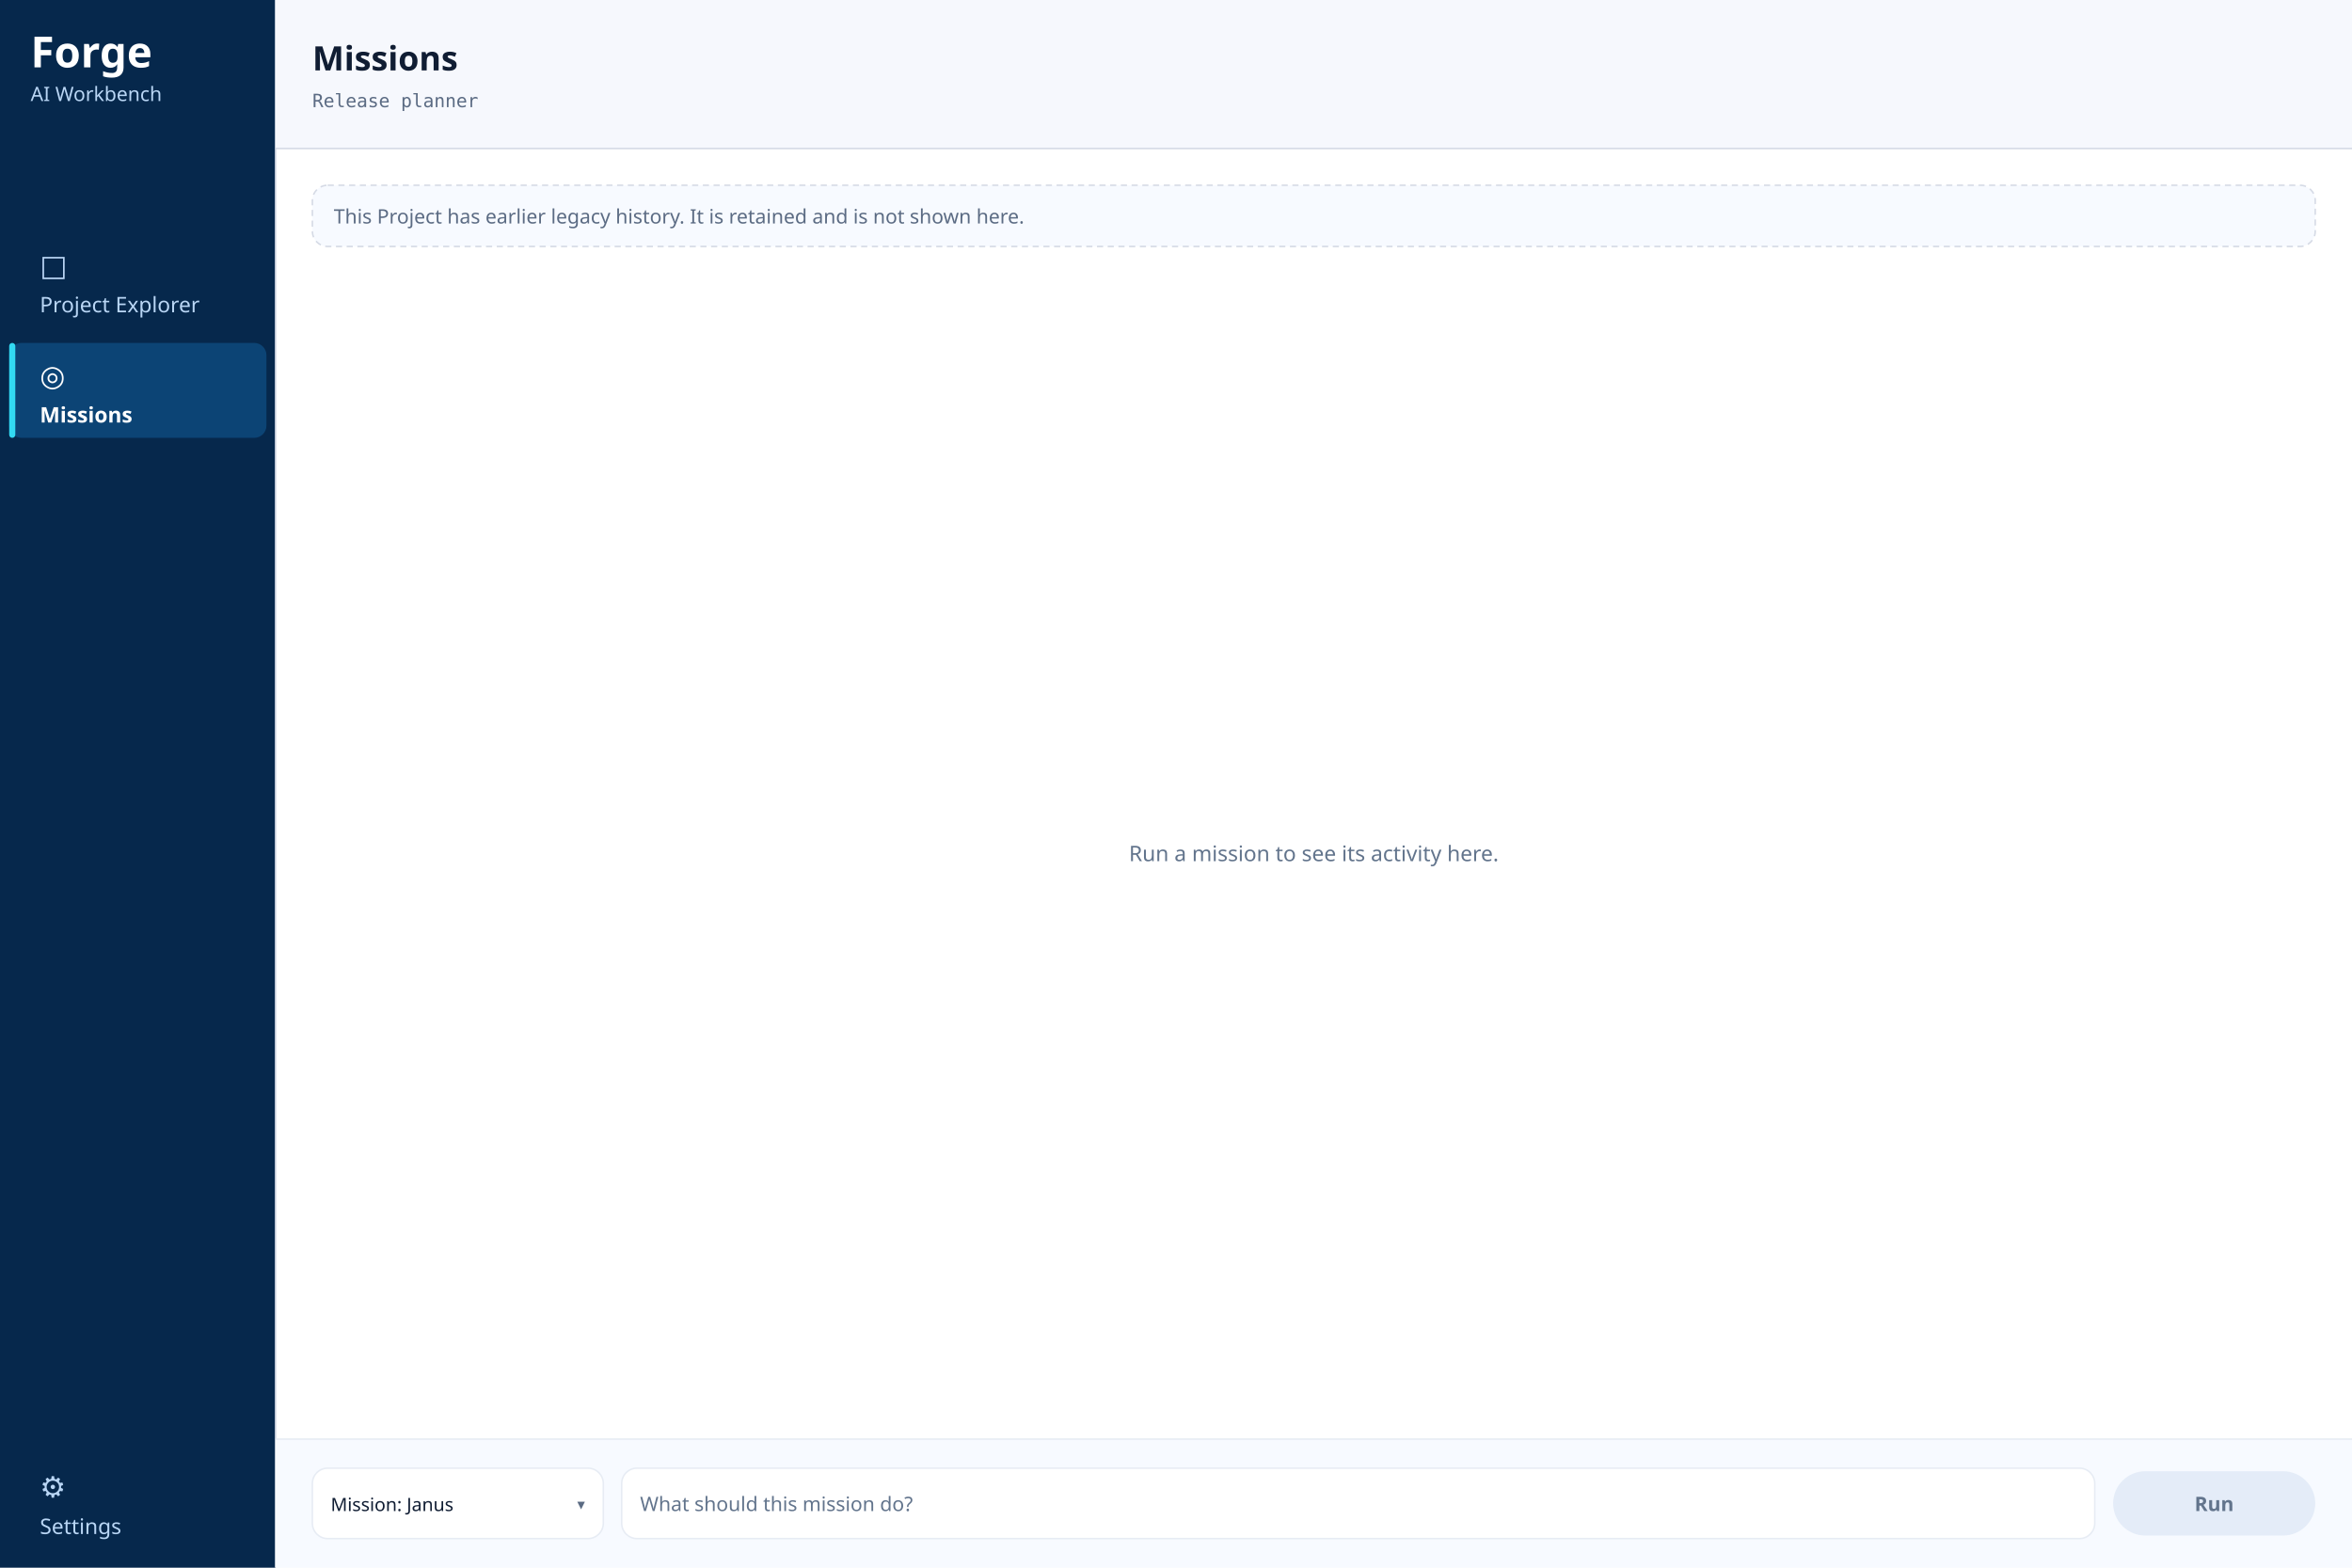
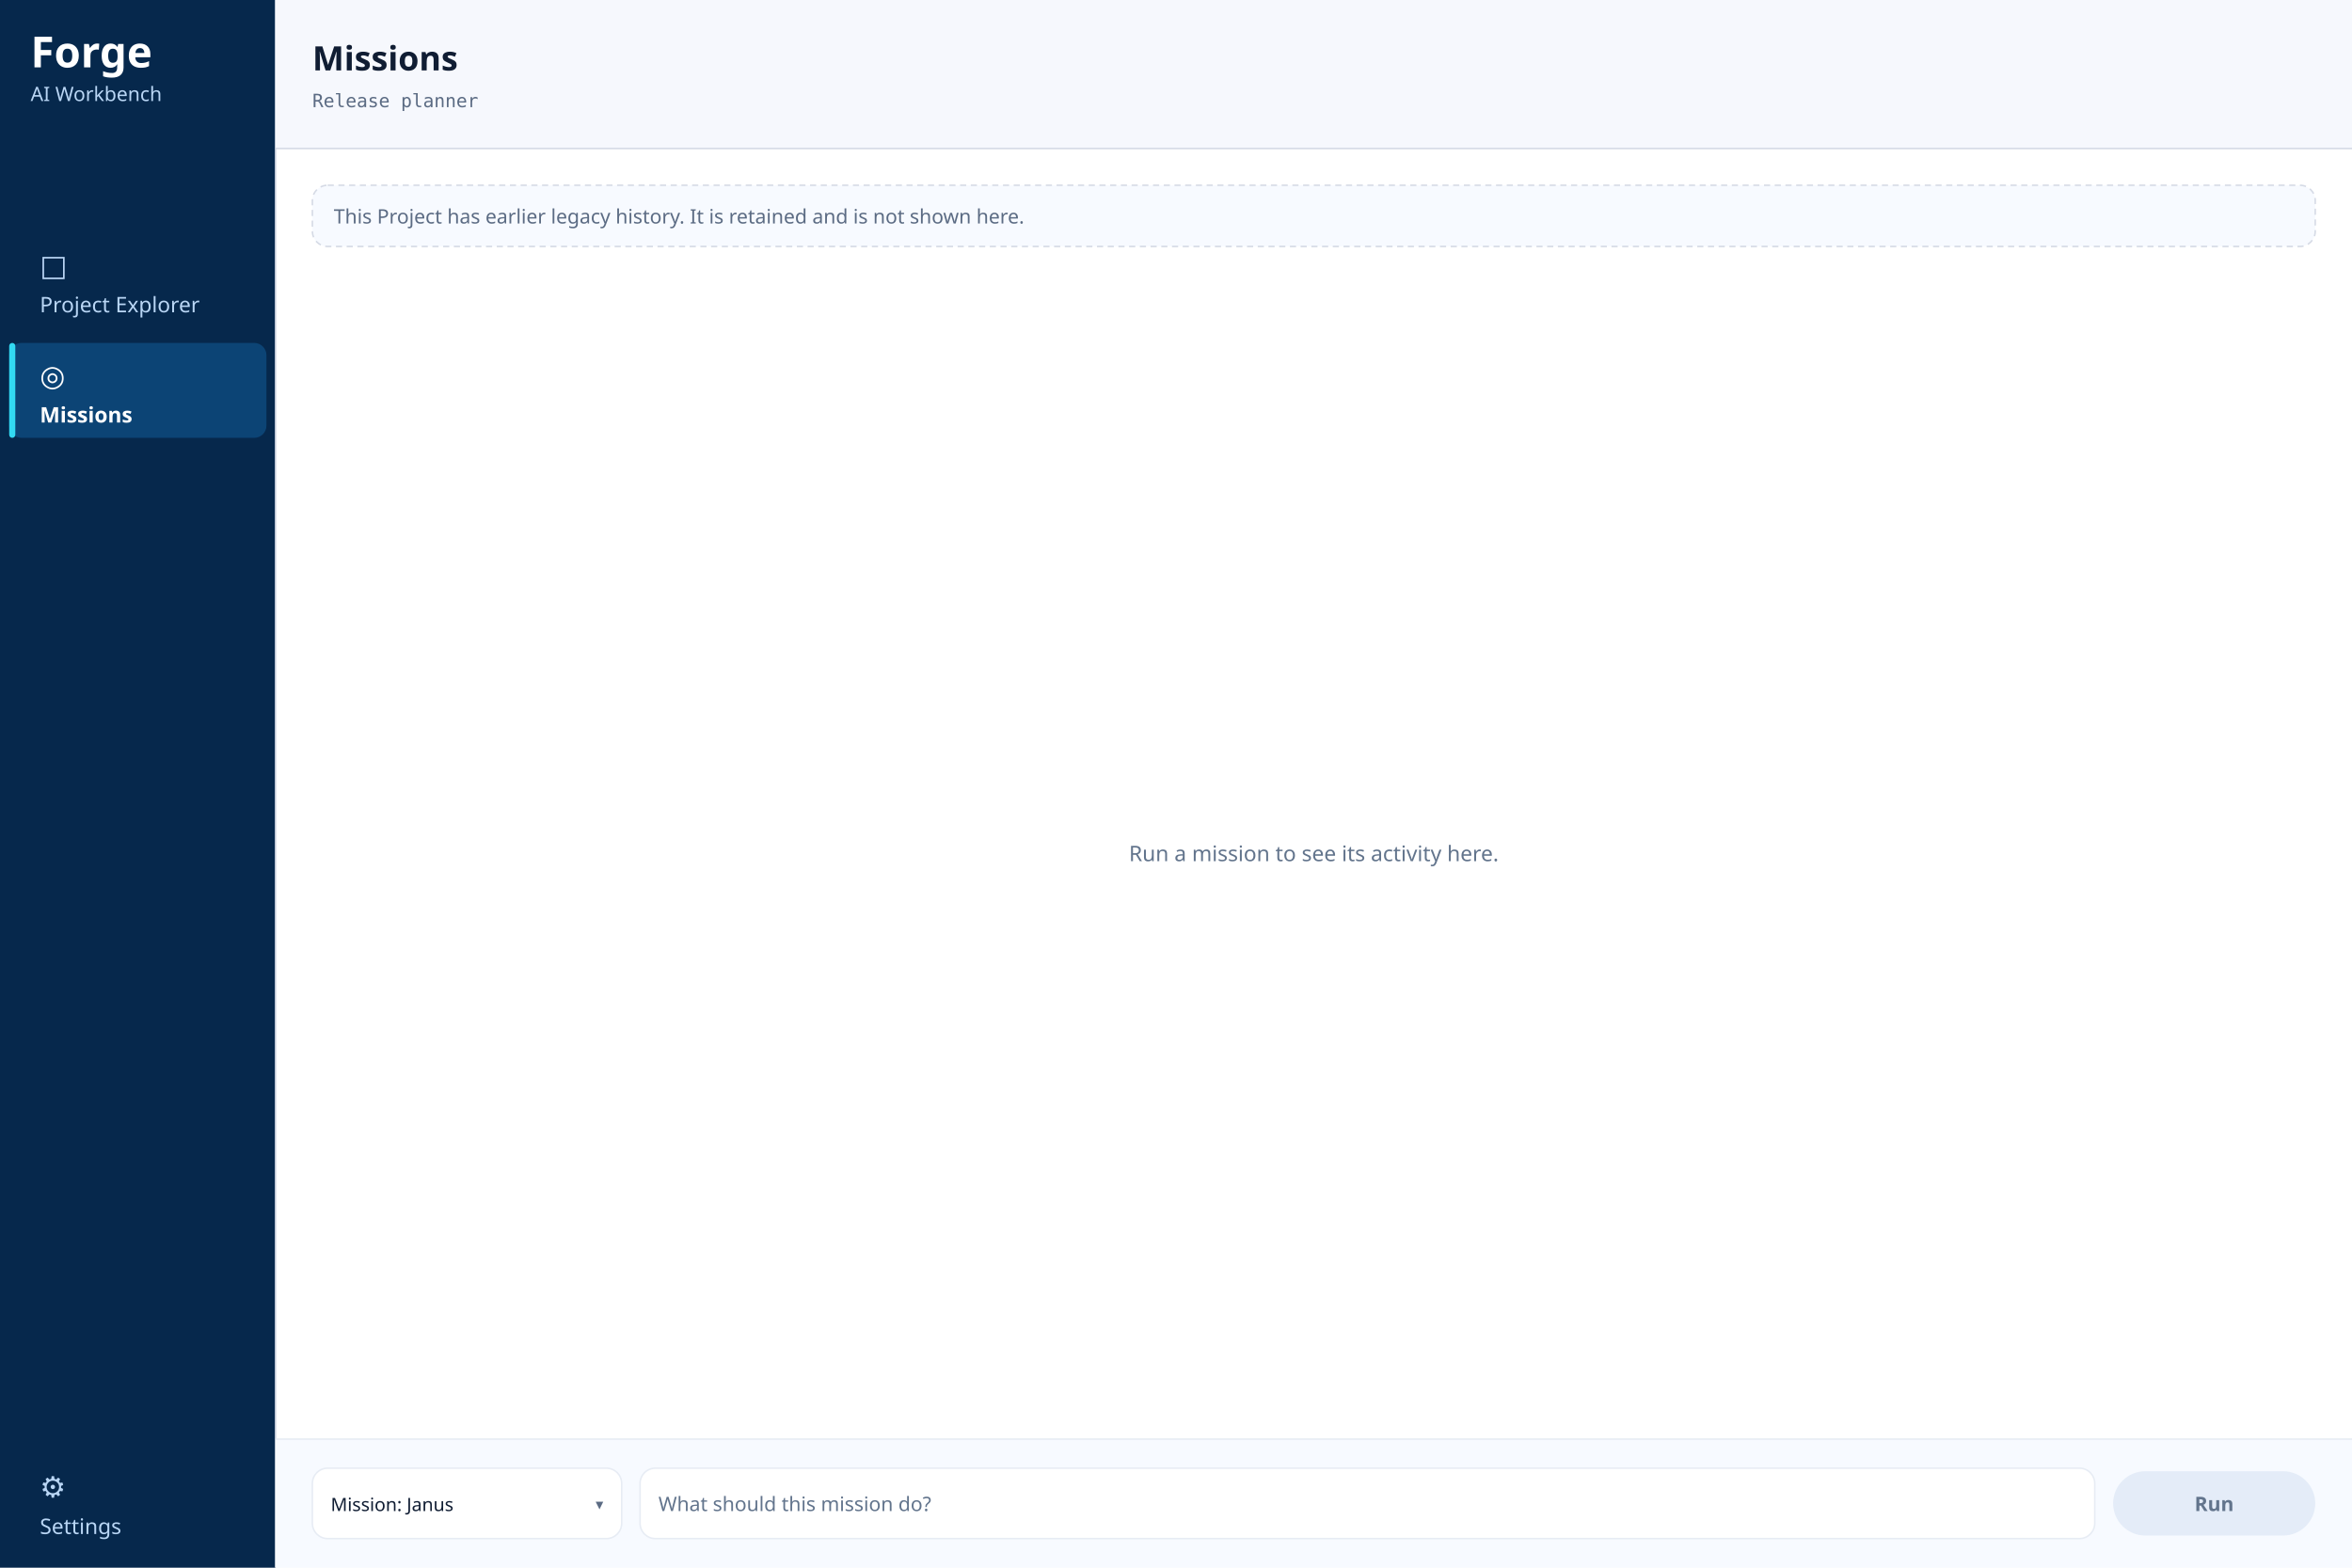
<svg xmlns="http://www.w3.org/2000/svg" viewBox="0 0 1536 1024" width="1536" height="1024" role="img">
  <rect x="0" y="0" width="1536" height="1024" fill="#f7faff" />
  <rect x="0" y="0" width="180" height="1024" fill="#06284c" />
  <text x="20" y="44" font-family="system-ui, sans-serif" font-size="28" font-weight="700" fill="#ffffff">Forge</text>
  <text x="20" y="66" font-family="system-ui, sans-serif" font-size="13" fill="#b9d6f5">AI Workbench</text>
  <text x="26" y="180" font-family="system-ui, sans-serif" font-size="19" fill="#b9d6f5">□</text>
  <text x="26" y="204" font-family="system-ui, sans-serif" font-size="14" fill="#b9d6f5">Project Explorer</text>
  <rect x="6" y="224" width="168" height="62" rx="8" fill="#0c4475" />
  <rect x="6" y="224" width="4" height="62" rx="2" fill="#32d9f2" />
  <text x="26" y="252" font-family="system-ui, sans-serif" font-size="19" fill="#ffffff">◎</text>
  <text x="26" y="276" font-family="system-ui, sans-serif" font-size="14" font-weight="600" fill="#ffffff">Missions</text>
  <text x="26" y="978" font-family="system-ui, sans-serif" font-size="19" fill="#b9d6f5">⚙</text>
  <text x="26" y="1002" font-family="system-ui, sans-serif" font-size="14" fill="#b9d6f5">Settings</text>
  <rect x="180" y="0" width="1356" height="1024" fill="#ffffff" />
  <line x1="180" y1="0" x2="180" y2="1024" stroke="#d5dae5" />
  <rect x="180" y="0" width="1356" height="97" fill="#f6f8fd" />
  <line x1="180" y1="97" x2="1536" y2="97" stroke="#d5dae5" />
  <text x="204" y="46" font-family="system-ui, sans-serif" font-size="22" font-weight="700" fill="#101d33">Missions</text>
  <text x="204" y="70" font-family="ui-monospace, monospace" font-size="12" fill="#5b6b83">Release planner</text>
  <rect x="204" y="121" width="1308" height="40" rx="10" fill="#f7faff" stroke="#d5dae5" stroke-dasharray="4 3" />
  <text x="218" y="146.0" font-family="system-ui, sans-serif" font-size="13" fill="#5b6b83">This Project has earlier legacy history. It is retained and is not shown here.</text>
  <text x="858.0" y="562.5" font-family="system-ui, sans-serif" font-size="14" text-anchor="middle" fill="#62748c">Run a mission to see its activity here.</text>
  <rect x="180" y="940" width="1356" height="84" fill="#f7faff" />
  <line x1="180" y1="940" x2="1536" y2="940" stroke="#e7ecf4" />
-   <rect x="204" y="959.0" width="190" height="46" rx="10" fill="#ffffff" stroke="#e7ecf4" />
+   <rect x="204" y="959.0" width="202" height="46" rx="10" fill="#ffffff" stroke="#e7ecf4" />
  <text x="216" y="987.0" font-family="system-ui, sans-serif" font-size="12" fill="#101d33">Mission: Janus</text>
-   <text x="382" y="986.0" font-family="system-ui, sans-serif" font-size="10" text-anchor="end" fill="#5b6b83">▾</text>
-   <rect x="406" y="959.0" width="962" height="46" rx="10" fill="#ffffff" stroke="#e7ecf4" />
-   <text x="418" y="987.0" font-family="system-ui, sans-serif" font-size="13" fill="#62748c">What should this mission do?</text>
+   <text x="394" y="986.0" font-family="system-ui, sans-serif" font-size="10" text-anchor="end" fill="#5b6b83">▾</text>
+   <rect x="418" y="959.0" width="950" height="46" rx="10" fill="#ffffff" stroke="#e7ecf4" />
+   <text x="430" y="987.0" font-family="system-ui, sans-serif" font-size="13" fill="#62748c">What should this mission do?</text>
  <rect x="1380" y="961.0" width="132" height="42" rx="21.0" fill="#e4ecf8" />
  <text x="1446.0" y="987.0" font-family="system-ui, sans-serif" font-size="13" font-weight="600" text-anchor="middle" fill="#62748c">Run</text>
</svg>
